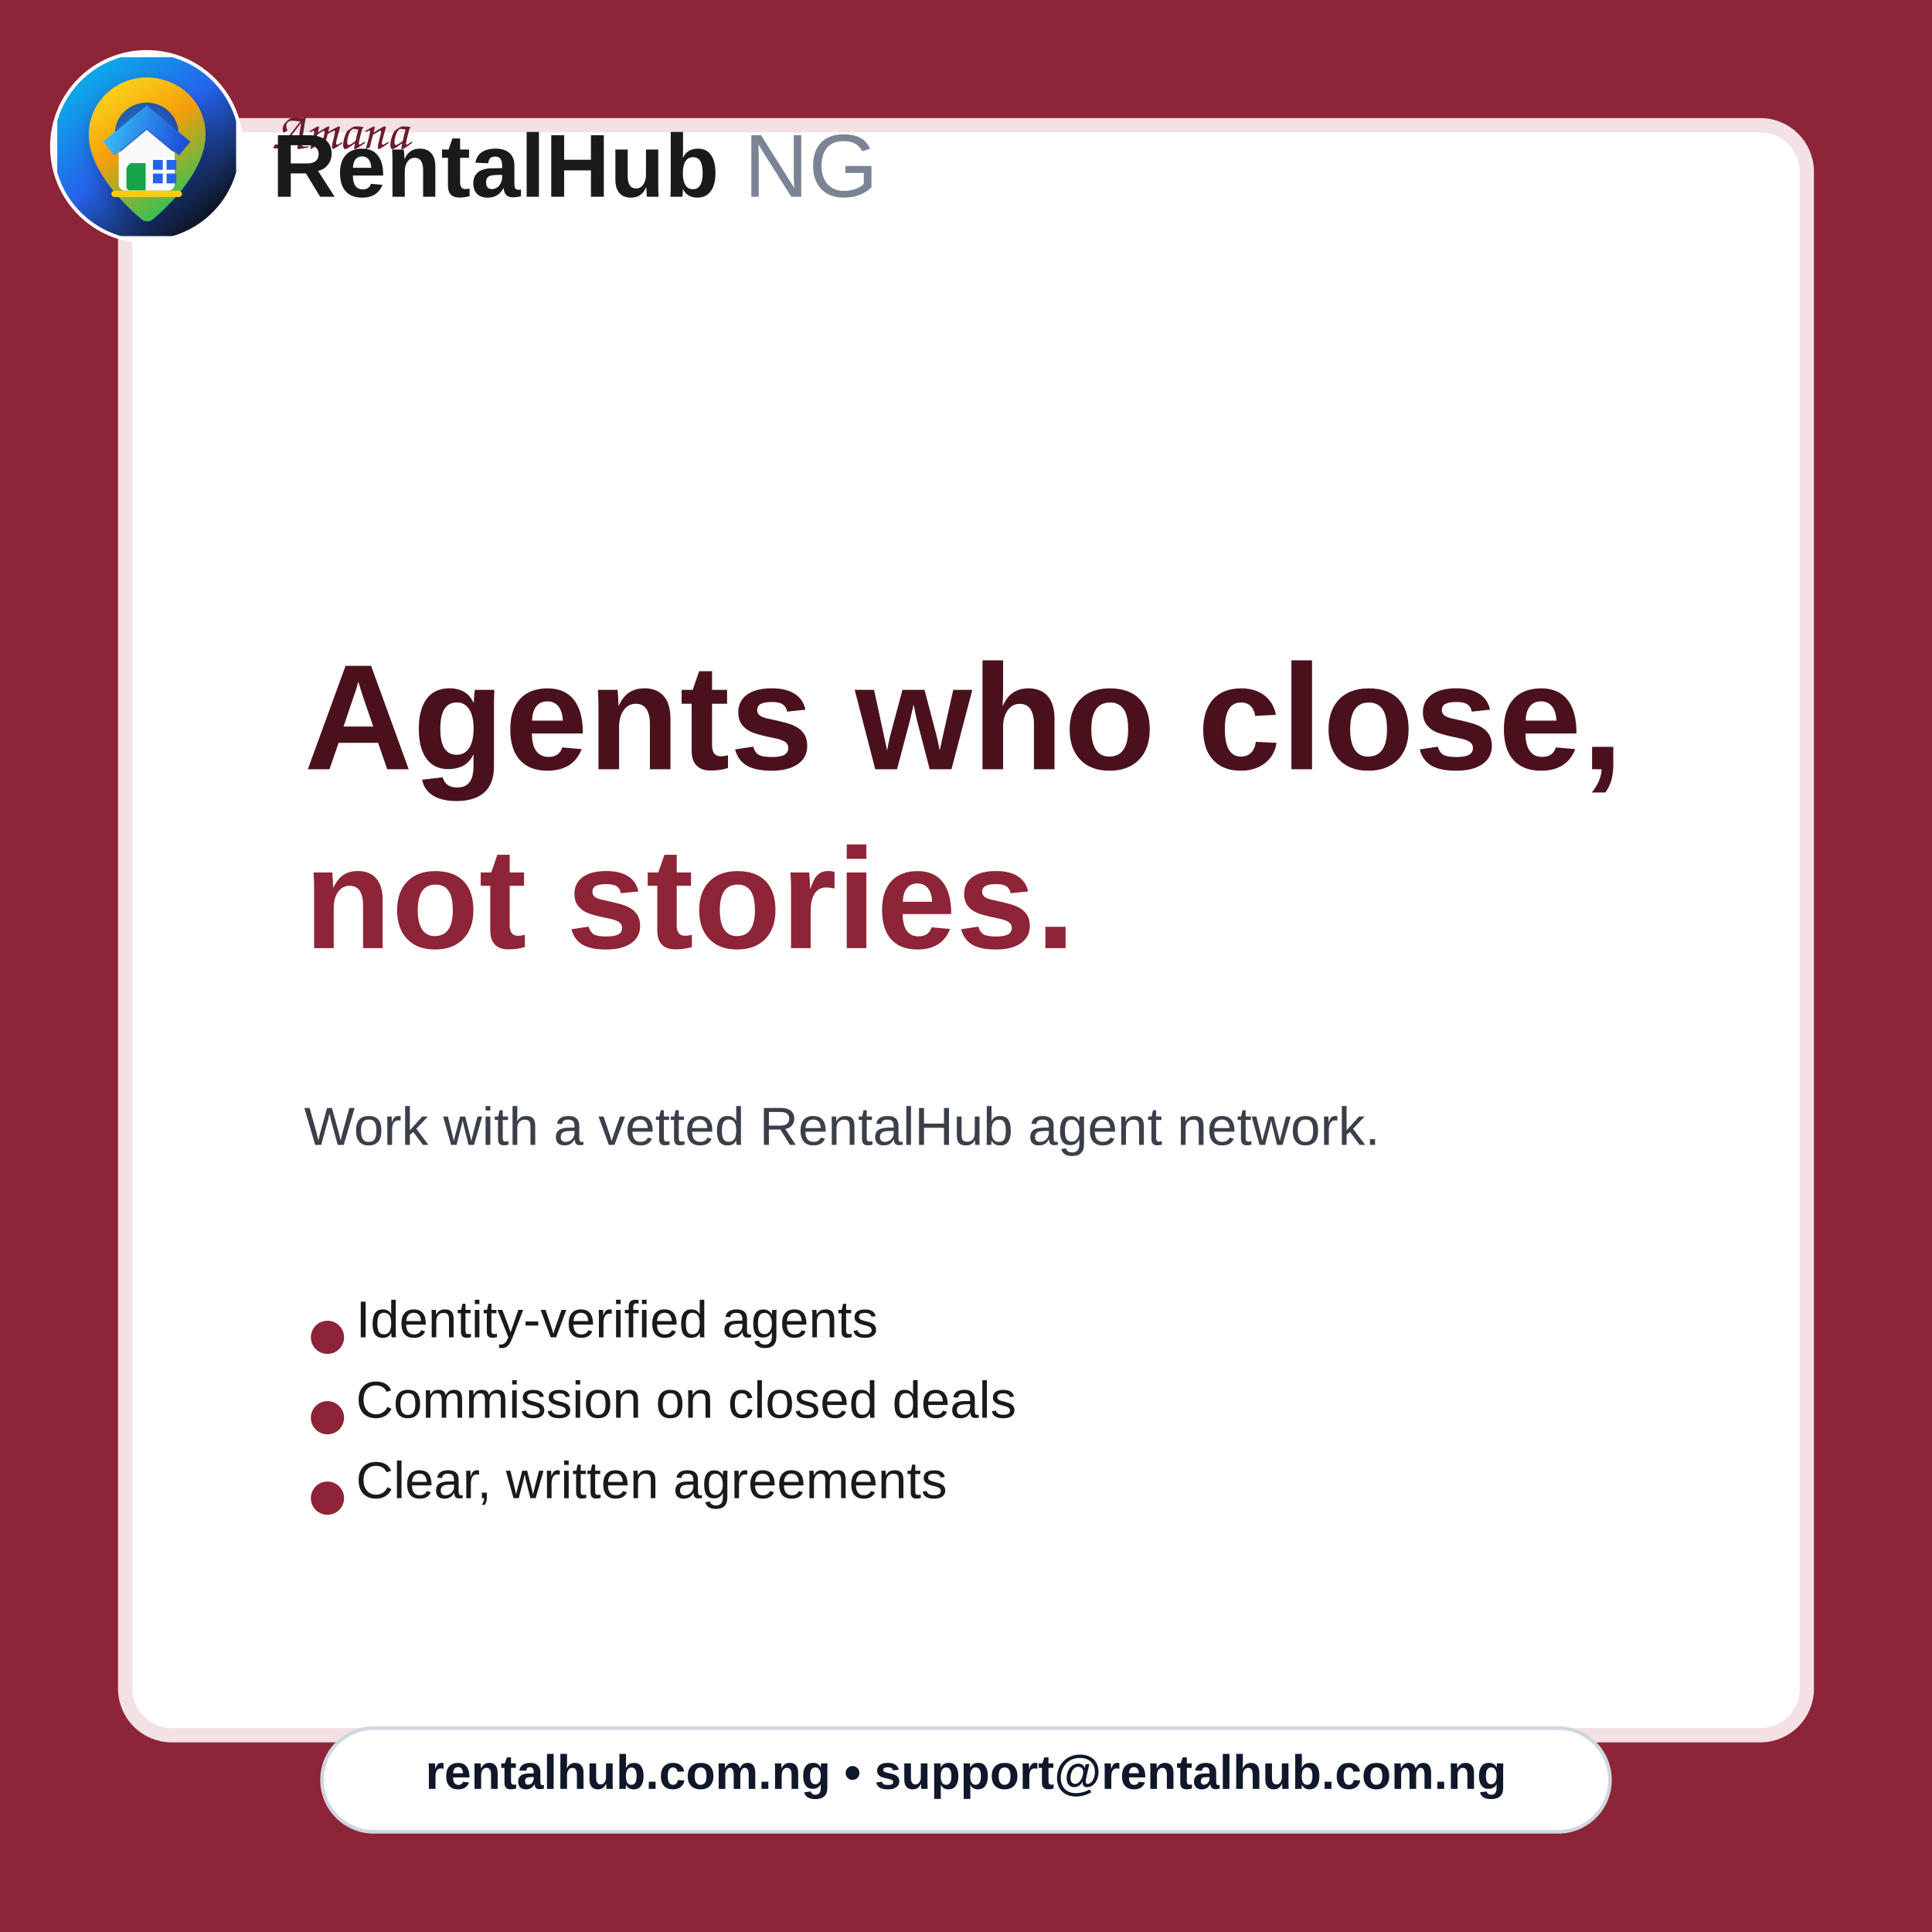
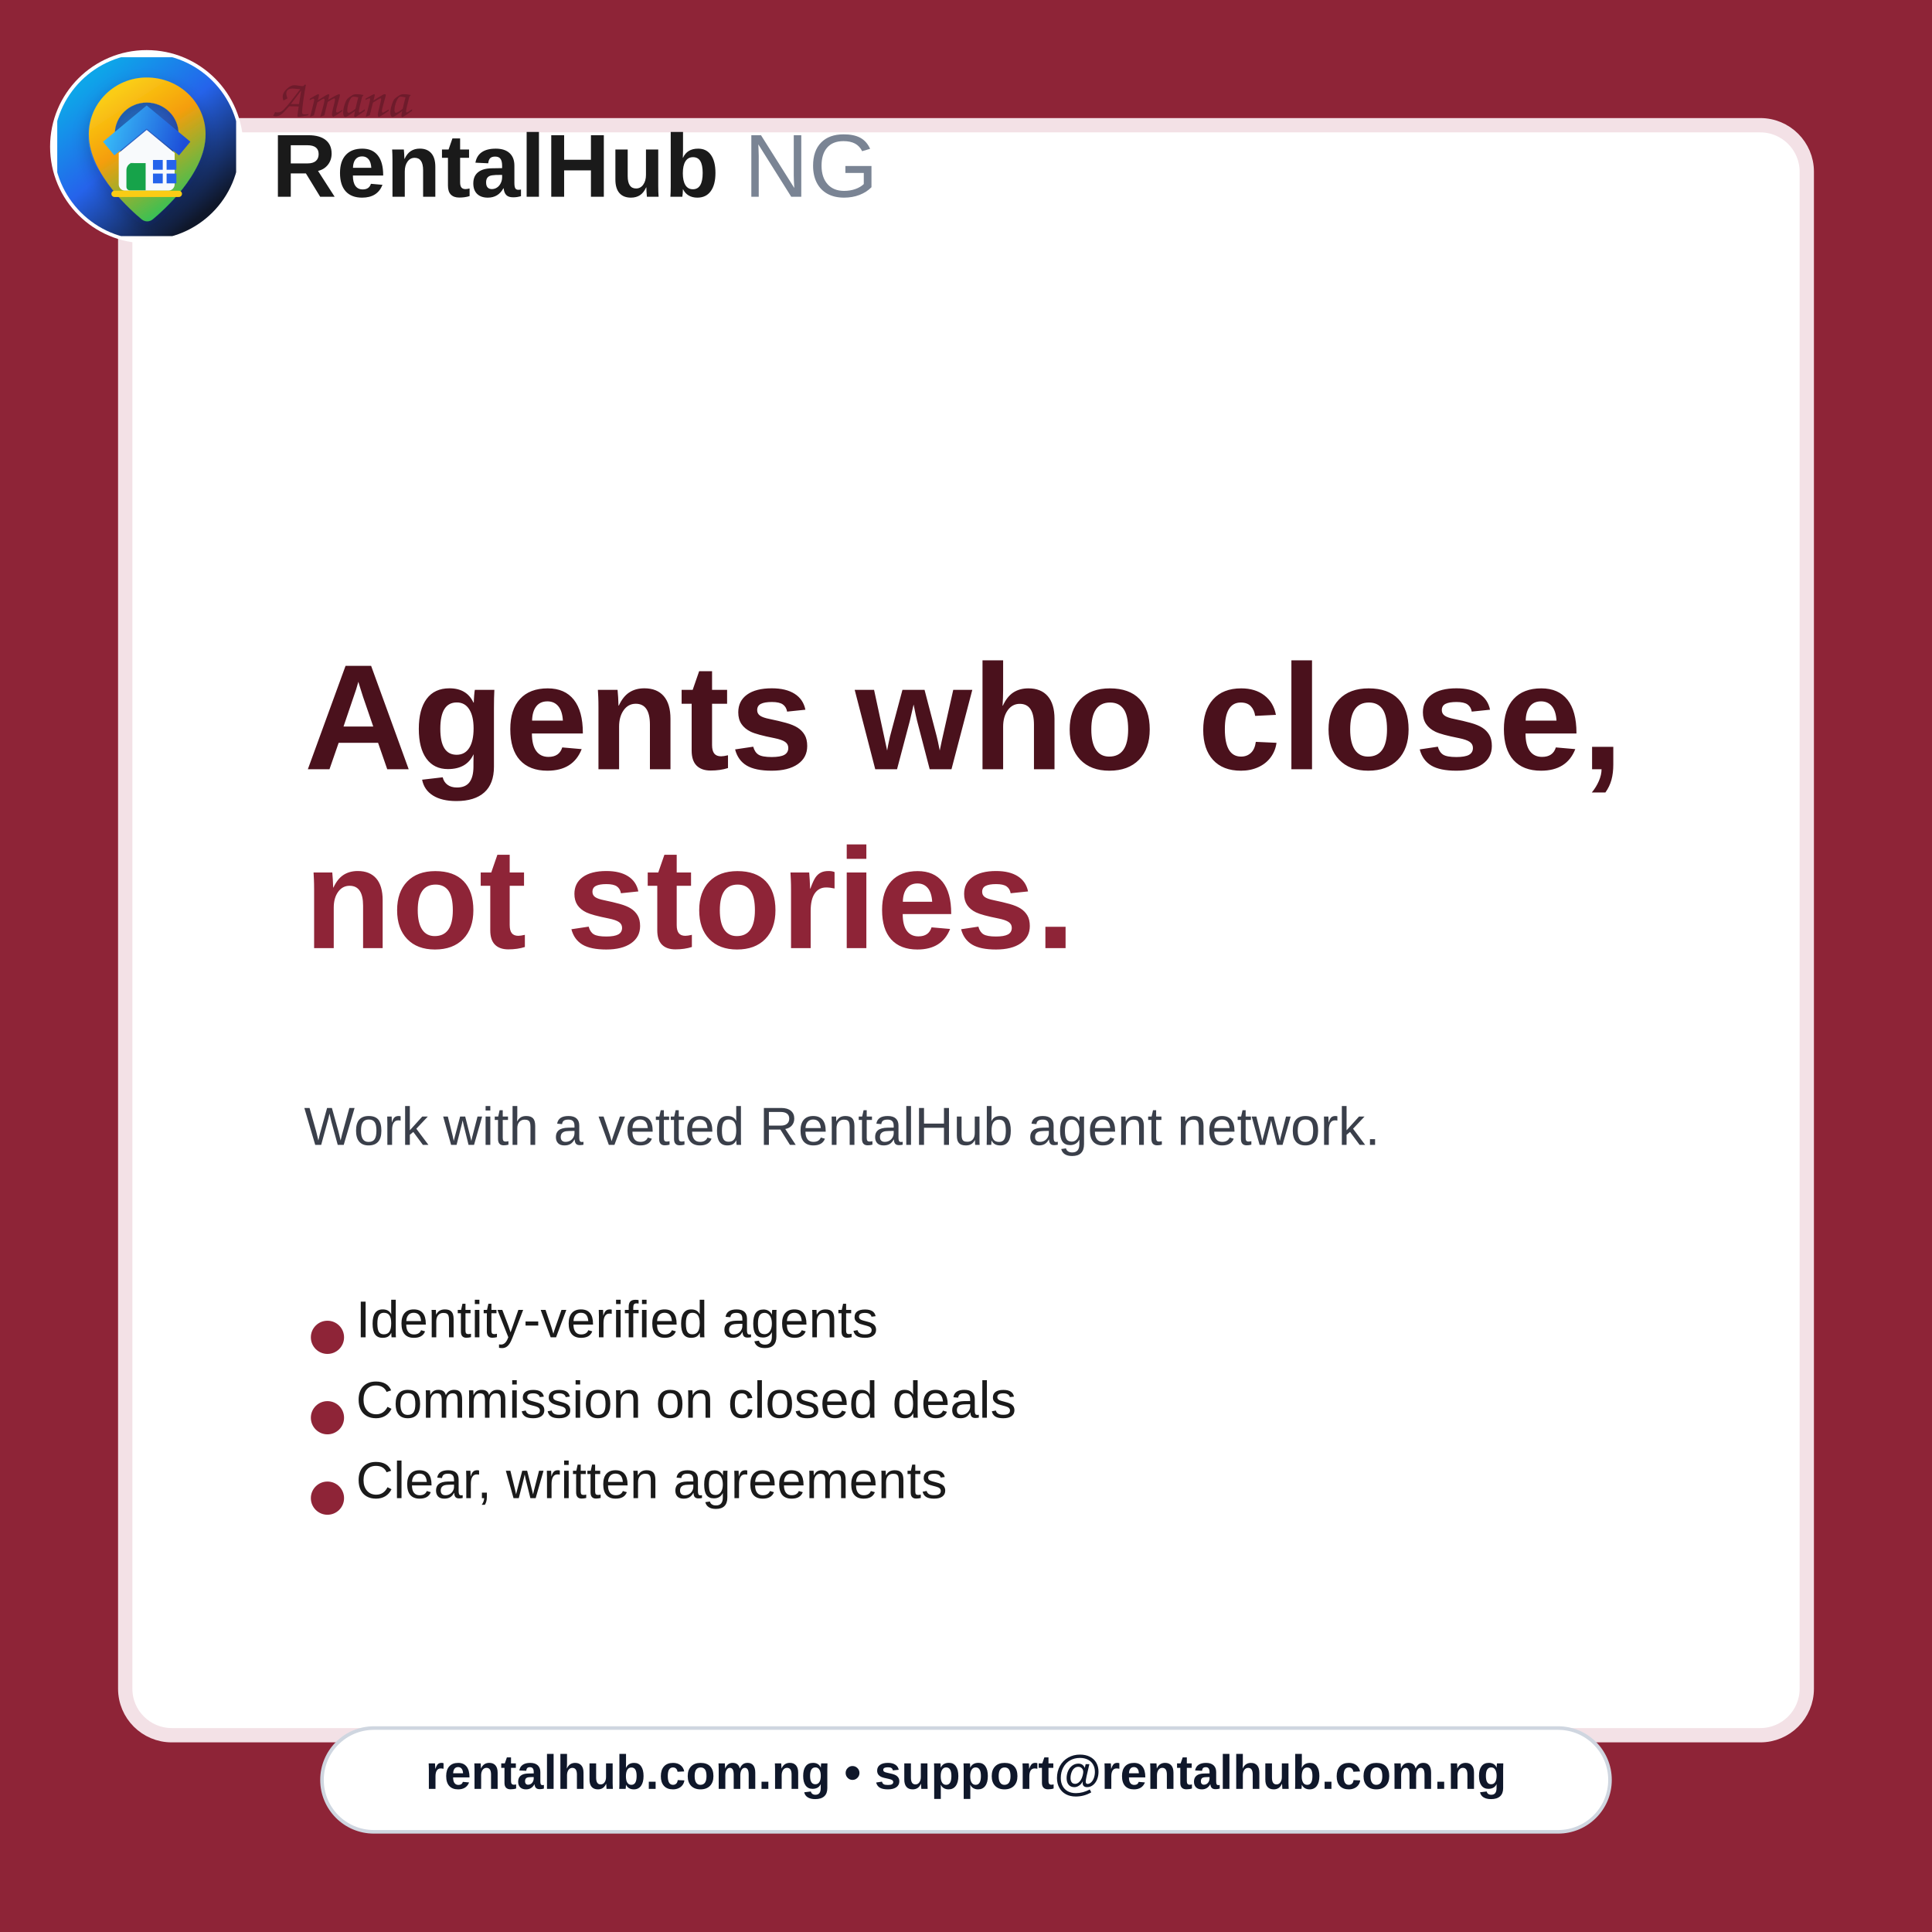
<svg xmlns="http://www.w3.org/2000/svg" width="1080" height="1080" viewBox="0 0 1080 1080" preserveAspectRatio="xMidYMid slice">
  <defs>
    <linearGradient id="sky" x1="96" x2="416" y1="62" y2="450" gradientUnits="userSpaceOnUse">
      <stop offset="0" stop-color="#0ea5e9" />
      <stop offset="0.46" stop-color="#2563eb" />
      <stop offset="1" stop-color="#0f172a" />
    </linearGradient>
    <linearGradient id="pin" x1="160" x2="372" y1="104" y2="430" gradientUnits="userSpaceOnUse">
      <stop offset="0" stop-color="#facc15" />
      <stop offset="0.38" stop-color="#f59e0b" />
      <stop offset="1" stop-color="#22c55e" />
    </linearGradient>
    <linearGradient id="roof" x1="148" x2="363" y1="180" y2="250" gradientUnits="userSpaceOnUse">
      <stop offset="0" stop-color="#38bdf8" />
      <stop offset="1" stop-color="#1d4ed8" />
    </linearGradient>
    <filter id="shadow" x="-25%" y="-20%" width="150%" height="160%">
      <feDropShadow dx="0" dy="20" stdDeviation="24" flood-color="#0f172a" flood-opacity="0.24" />
    </filter>
  </defs>
  <rect width="1080" height="1080" fill="#8E2437" />
  <rect x="70" y="70" width="940" height="900" rx="26" fill="#FFFFFF" stroke="#F3E1E6" stroke-width="8" />
  <clipPath id="logoclip">
    <circle cx="82" cy="82" r="52" />
  </clipPath>
  <circle cx="82" cy="82" r="54" fill="#ffffff" />
  <g clip-path="url(#logoclip)">
    <g transform="translate(32, 32) scale(0.1953125)">
      <rect width="512" height="512" rx="112" fill="url(#sky)" />
      <circle cx="256" cy="226" r="168" fill="#ffffff" opacity="0.08" />
      <circle cx="256" cy="226" r="132" fill="#0f172a" opacity="0.2" />
      <path filter="url(#shadow)" d="M256 58c-91.4 0-165.5 72.7-165.5 162.4 0 115.4 128.2 224.2 151.4 243.6a24.5 24.5 0 0 0 31.2 0c23.2-19.4 151.4-128.2 151.4-243.6C424.5 130.7 350.4 58 256 58Zm0 250.8c-50.4 0-91.3-40.1-91.3-89.6S205.6 129.6 256 129.6s91.3 40.1 91.3 89.6-40.9 89.6-91.3 89.6Z" fill="url(#pin)" />
      <path d="M131 241.8 256 138l125 103.8-32.5 39.1L256 204.3l-92.5 76.6L131 241.8Z" fill="url(#roof)" />
      <path d="M176 274.2 256 208l80 66.2v89.6a18 18 0 0 1-18 18H194a18 18 0 0 1-18-18v-89.6Z" fill="#f8fafc" />
      <path d="M208 303h45v78h-45a10 10 0 0 1-10-10v-48a22 22 0 0 1 22-22Z" fill="#16a34a" />
      <path d="M274 294h28v28h-28v-28Zm39 0h28v28h-28v-28Zm-39 39h28v28h-28v-28Zm39 0h28v28h-28v-28Z" fill="#2563eb" />
      <path d="M164 391h184" stroke="#facc15" stroke-linecap="round" stroke-width="18" />
    </g>
  </g>
-   <text x="152" y="83" font-family="'Segoe Script', 'Brush Script MT', 'Lucida Handwriting', cursive" font-size="30" fill="#6e1b2b">Amana</text>
+   <text x="152" y="65" font-family="'Segoe Script', 'Brush Script MT', 'Lucida Handwriting', cursive" font-size="30" fill="#6e1b2b">Amana</text>
  <text x="152" y="110" font-family="Arial, Helvetica, sans-serif" font-weight="800" font-size="50" fill="#1A1A1A">RentalHub <tspan font-weight="400" fill="#7a8494">NG</tspan>
  </text>
  <text x="170" y="430" font-family="Arial, Helvetica, sans-serif" font-weight="800" font-size="84" fill="#4A111C">Agents who close,</text>
  <text x="170" y="530" font-family="Arial, Helvetica, sans-serif" font-weight="800" font-size="80" fill="#8E2437">not stories.</text>
  <text x="170" y="640" font-family="Arial, Helvetica, sans-serif" font-size="30" fill="#3A3F4A">Work with a vetted RentalHub agent network.</text>
  <circle cx="183.05" cy="747.575" r="9.28" fill="#8E2437" />
  <text x="199" y="747.575" font-family="Arial, Helvetica, sans-serif" font-size="29" fill="#1A1A1A">Identity-verified agents</text>
  <circle cx="183.05" cy="792.525" r="9.28" fill="#8E2437" />
  <text x="199" y="792.525" font-family="Arial, Helvetica, sans-serif" font-size="29" fill="#1A1A1A">Commission on closed deals</text>
  <circle cx="183.05" cy="837.475" r="9.28" fill="#8E2437" />
  <text x="199" y="837.475" font-family="Arial, Helvetica, sans-serif" font-size="29" fill="#1A1A1A">Clear, written agreements</text>
  <rect x="180" y="966" width="720" height="58" rx="29" fill="#FFFFFF" stroke="#CFD6E0" stroke-width="2" />
  <text x="540" y="1000" text-anchor="middle" font-family="Arial, Helvetica, sans-serif" font-weight="600" font-size="27" fill="#0f172a">rentalhub.com.ng  •  support@rentalhub.com.ng</text>
</svg>
